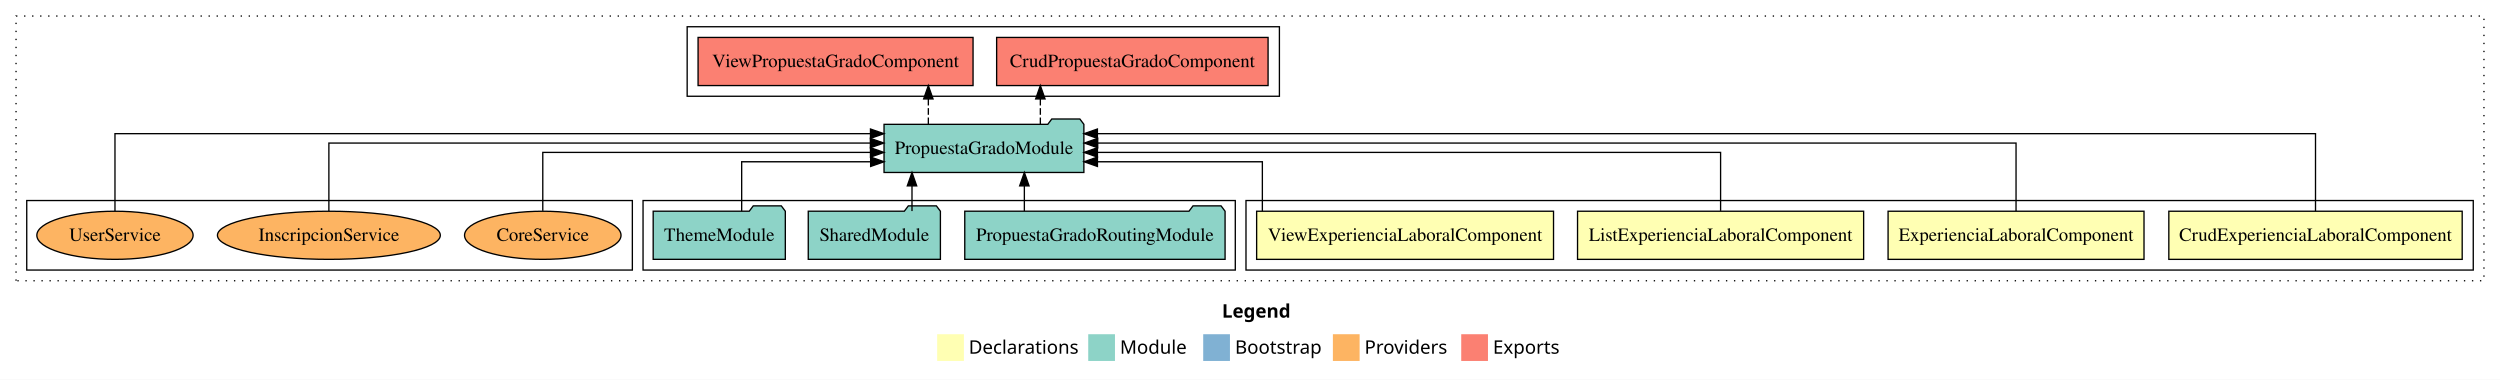
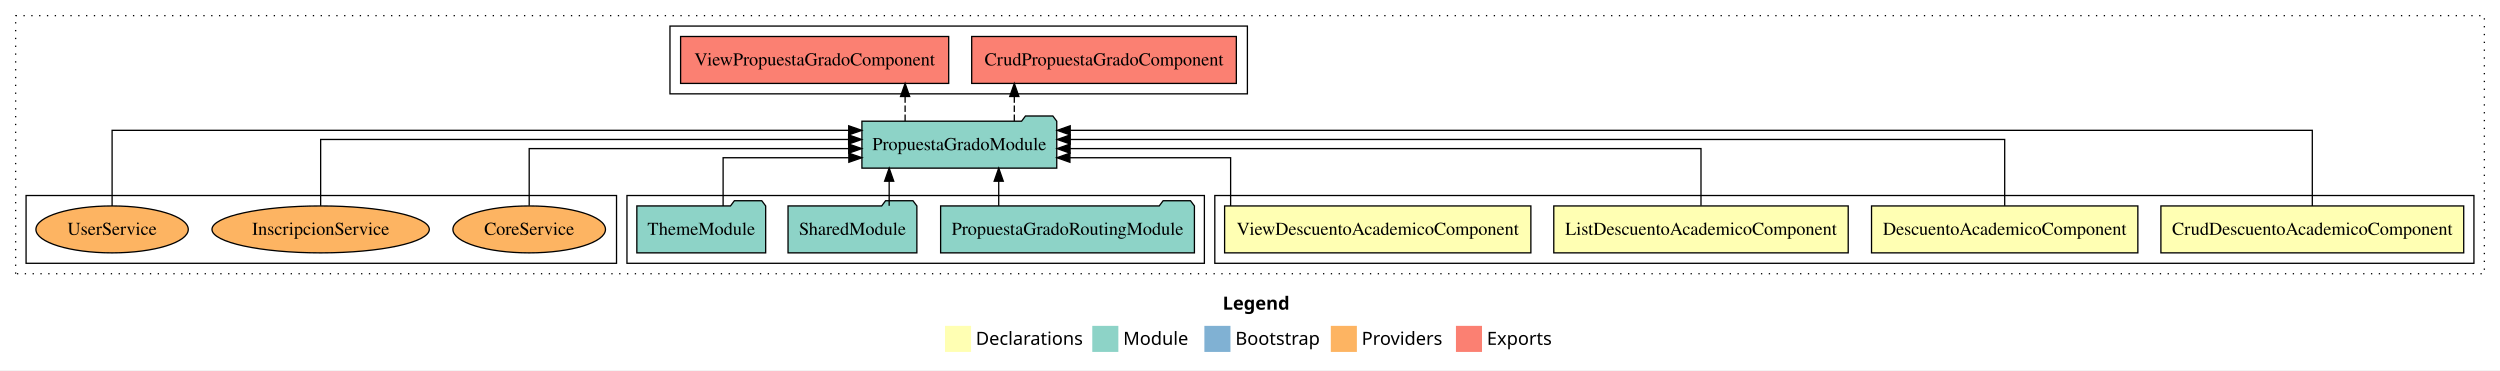
- <svg xmlns="http://www.w3.org/2000/svg" width="1870pt" height="284pt" viewBox="0.00 0.00 1870.00 284.00">
+ <svg xmlns="http://www.w3.org/2000/svg" width="1918pt" height="284pt" viewBox="0.00 0.00 1918.00 284.00">
  <g id="graph0" class="graph" transform="scale(1 1) rotate(0) translate(4 280)">
-     <polygon fill="#ffffff" stroke="transparent" points="-4,4 -4,-280 1866,-280 1866,4 -4,4" />
-     <text text-anchor="start" x="910.009" y="-42.4" font-family="sans-serif" font-weight="bold" font-size="14.00" fill="#000000">Legend</text>
-     <polygon fill="#ffffb3" stroke="transparent" points="697,-10 697,-30 717,-30 717,-10 697,-10" />
-     <text text-anchor="start" x="720.629" y="-15.4" font-family="sans-serif" font-size="14.00" fill="#000000">  Declarations</text>
-     <polygon fill="#8dd3c7" stroke="transparent" points="810,-10 810,-30 830,-30 830,-10 810,-10" />
-     <text text-anchor="start" x="833.725" y="-15.4" font-family="sans-serif" font-size="14.00" fill="#000000">  Module</text>
-     <polygon fill="#80b1d3" stroke="transparent" points="896,-10 896,-30 916,-30 916,-10 896,-10" />
-     <text text-anchor="start" x="919.781" y="-15.4" font-family="sans-serif" font-size="14.00" fill="#000000">  Bootstrap</text>
-     <polygon fill="#fdb462" stroke="transparent" points="993,-10 993,-30 1013,-30 1013,-10 993,-10" />
-     <text text-anchor="start" x="1016.673" y="-15.4" font-family="sans-serif" font-size="14.00" fill="#000000">  Providers</text>
-     <polygon fill="#fb8072" stroke="transparent" points="1089,-10 1089,-30 1109,-30 1109,-10 1089,-10" />
-     <text text-anchor="start" x="1112.726" y="-15.4" font-family="sans-serif" font-size="14.00" fill="#000000">  Exports</text>
+     <polygon fill="#ffffff" stroke="transparent" points="-4,4 -4,-280 1914,-280 1914,4 -4,4" />
+     <text text-anchor="start" x="934.009" y="-42.4" font-family="sans-serif" font-weight="bold" font-size="14.00" fill="#000000">Legend</text>
+     <polygon fill="#ffffb3" stroke="transparent" points="721,-10 721,-30 741,-30 741,-10 721,-10" />
+     <text text-anchor="start" x="744.629" y="-15.4" font-family="sans-serif" font-size="14.00" fill="#000000">  Declarations</text>
+     <polygon fill="#8dd3c7" stroke="transparent" points="834,-10 834,-30 854,-30 854,-10 834,-10" />
+     <text text-anchor="start" x="857.725" y="-15.4" font-family="sans-serif" font-size="14.00" fill="#000000">  Module</text>
+     <polygon fill="#80b1d3" stroke="transparent" points="920,-10 920,-30 940,-30 940,-10 920,-10" />
+     <text text-anchor="start" x="943.781" y="-15.4" font-family="sans-serif" font-size="14.00" fill="#000000">  Bootstrap</text>
+     <polygon fill="#fdb462" stroke="transparent" points="1017,-10 1017,-30 1037,-30 1037,-10 1017,-10" />
+     <text text-anchor="start" x="1040.673" y="-15.4" font-family="sans-serif" font-size="14.00" fill="#000000">  Providers</text>
+     <polygon fill="#fb8072" stroke="transparent" points="1113,-10 1113,-30 1133,-30 1133,-10 1113,-10" />
+     <text text-anchor="start" x="1136.726" y="-15.4" font-family="sans-serif" font-size="14.00" fill="#000000">  Exports</text>
    <g id="clust1" class="cluster">
-       <polygon fill="none" stroke="#000000" stroke-dasharray="1,5" points="8,-70 8,-268 1854,-268 1854,-70 8,-70" />
+       <polygon fill="none" stroke="#000000" stroke-dasharray="1,5" points="8,-70 8,-268 1902,-268 1902,-70 8,-70" />
    </g>
    <g id="clust2" class="cluster">
-       <polygon fill="none" stroke="#000000" points="928,-78 928,-130 1846,-130 1846,-78 928,-78" />
+       <polygon fill="none" stroke="#000000" points="928,-78 928,-130 1894,-130 1894,-78 928,-78" />
    </g>
    <g id="clust7" class="cluster">
      <polygon fill="none" stroke="#000000" points="477,-78 477,-130 920,-130 920,-78 477,-78" />
    </g>
    <g id="clust8" class="cluster">
      <polygon fill="none" stroke="#000000" points="510,-208 510,-260 953,-260 953,-208 510,-208" />
    </g>
    <g id="clust10" class="cluster">
      <polygon fill="none" stroke="#000000" points="16,-78 16,-130 469,-130 469,-78 16,-78" />
    </g>
    <g id="node1" class="node">
-       <polygon fill="#ffffb3" stroke="#000000" points="1837.716,-122 1618.284,-122 1618.284,-86 1837.716,-86 1837.716,-122" />
-       <text text-anchor="middle" x="1728" y="-99.8" font-family="Times,serif" font-size="14.00" fill="#000000">CrudExperienciaLaboralComponent</text>
+       <polygon fill="#ffffb3" stroke="#000000" points="1886.161,-122 1653.839,-122 1653.839,-86 1886.161,-86 1886.161,-122" />
+       <text text-anchor="middle" x="1770" y="-99.8" font-family="Times,serif" font-size="14.00" fill="#000000">CrudDescuentoAcademicoComponent</text>
    </g>
    <g id="node5" class="node">
      <polygon fill="#8dd3c7" stroke="#000000" points="806.739,-187 803.739,-191 782.739,-191 779.739,-187 657.261,-187 657.261,-151 806.739,-151 806.739,-187" />
      <text text-anchor="middle" x="732" y="-164.8" font-family="Times,serif" font-size="14.00" fill="#000000">PropuestaGradoModule</text>
    </g>
    <g id="edge1" class="edge">
-       <path fill="none" stroke="#000000" d="M1728,-122.011C1728,-144.485 1728,-180 1728,-180 1728,-180 816.862,-180 816.862,-180" />
-       <polygon fill="#000000" stroke="#000000" points="816.862,-176.5 806.862,-180 816.862,-183.5 816.862,-176.5" />
+       <path fill="none" stroke="#000000" d="M1770,-122.011C1770,-144.485 1770,-180 1770,-180 1770,-180 817.068,-180 817.068,-180" />
+       <polygon fill="#000000" stroke="#000000" points="817.068,-176.5 807.068,-180 817.068,-183.5 817.068,-176.5" />
    </g>
    <g id="node2" class="node">
-       <polygon fill="#ffffb3" stroke="#000000" points="1599.718,-122 1408.282,-122 1408.282,-86 1599.718,-86 1599.718,-122" />
-       <text text-anchor="middle" x="1504" y="-99.8" font-family="Times,serif" font-size="14.00" fill="#000000">ExperienciaLaboralComponent</text>
+       <polygon fill="#ffffb3" stroke="#000000" points="1636.164,-122 1431.836,-122 1431.836,-86 1636.164,-86 1636.164,-122" />
+       <text text-anchor="middle" x="1534" y="-99.8" font-family="Times,serif" font-size="14.00" fill="#000000">DescuentoAcademicoComponent</text>
    </g>
    <g id="edge2" class="edge">
-       <path fill="none" stroke="#000000" d="M1504,-122.129C1504,-142.572 1504,-173 1504,-173 1504,-173 817.076,-173 817.076,-173" />
-       <polygon fill="#000000" stroke="#000000" points="817.076,-169.5 807.076,-173 817.076,-176.5 817.076,-169.5" />
+       <path fill="none" stroke="#000000" d="M1534,-122.129C1534,-142.572 1534,-173 1534,-173 1534,-173 817.09,-173 817.09,-173" />
+       <polygon fill="#000000" stroke="#000000" points="817.09,-169.5 807.09,-173 817.09,-176.5 817.09,-169.5" />
    </g>
    <g id="node3" class="node">
-       <polygon fill="#ffffb3" stroke="#000000" points="1389.997,-122 1176.003,-122 1176.003,-86 1389.997,-86 1389.997,-122" />
-       <text text-anchor="middle" x="1283" y="-99.8" font-family="Times,serif" font-size="14.00" fill="#000000">ListExperienciaLaboralComponent</text>
+       <polygon fill="#ffffb3" stroke="#000000" points="1413.943,-122 1188.057,-122 1188.057,-86 1413.943,-86 1413.943,-122" />
+       <text text-anchor="middle" x="1301" y="-99.8" font-family="Times,serif" font-size="14.00" fill="#000000">ListDescuentoAcademicoComponent</text>
    </g>
    <g id="edge3" class="edge">
-       <path fill="none" stroke="#000000" d="M1283,-122.267C1283,-140.555 1283,-166 1283,-166 1283,-166 816.884,-166 816.884,-166" />
-       <polygon fill="#000000" stroke="#000000" points="816.884,-162.5 806.884,-166 816.884,-169.5 816.884,-162.5" />
+       <path fill="none" stroke="#000000" d="M1301,-122.267C1301,-140.555 1301,-166 1301,-166 1301,-166 816.972,-166 816.972,-166" />
+       <polygon fill="#000000" stroke="#000000" points="816.972,-162.5 806.972,-166 816.972,-169.5 816.972,-162.5" />
    </g>
    <g id="node4" class="node">
-       <polygon fill="#ffffb3" stroke="#000000" points="1158.037,-122 935.963,-122 935.963,-86 1158.037,-86 1158.037,-122" />
-       <text text-anchor="middle" x="1047" y="-99.8" font-family="Times,serif" font-size="14.00" fill="#000000">ViewExperienciaLaboralComponent</text>
+       <polygon fill="#ffffb3" stroke="#000000" points="1170.483,-122 935.517,-122 935.517,-86 1170.483,-86 1170.483,-122" />
+       <text text-anchor="middle" x="1053" y="-99.8" font-family="Times,serif" font-size="14.00" fill="#000000">ViewDescuentoAcademicoComponent</text>
    </g>
    <g id="edge4" class="edge">
-       <path fill="none" stroke="#000000" d="M940.246,-122.009C940.246,-138.049 940.246,-159 940.246,-159 940.246,-159 816.887,-159 816.887,-159" />
-       <polygon fill="#000000" stroke="#000000" points="816.887,-155.5 806.887,-159 816.887,-162.5 816.887,-155.5" />
+       <path fill="none" stroke="#000000" d="M940.134,-122.009C940.134,-138.049 940.134,-159 940.134,-159 940.134,-159 816.847,-159 816.847,-159" />
+       <polygon fill="#000000" stroke="#000000" points="816.847,-155.5 806.847,-159 816.847,-162.5 816.847,-155.5" />
    </g>
    <g id="node9" class="node">
      <polygon fill="#fb8072" stroke="#000000" points="944.519,-252 741.481,-252 741.481,-216 944.519,-216 944.519,-252" />
      <text text-anchor="middle" x="843" y="-229.8" font-family="Times,serif" font-size="14.00" fill="#000000">CrudPropuestaGradoComponent </text>
    </g>
    <g id="edge8" class="edge">
      <path fill="none" stroke="#000000" stroke-dasharray="5,2" d="M774.18,-187.106C774.18,-187.106 774.18,-205.991 774.18,-205.991" />
      <polygon fill="#000000" stroke="#000000" points="770.68,-205.991 774.18,-215.991 777.68,-205.991 770.68,-205.991" />
    </g>
    <g id="node10" class="node">
      <polygon fill="#fb8072" stroke="#000000" points="723.841,-252 518.159,-252 518.159,-216 723.841,-216 723.841,-252" />
      <text text-anchor="middle" x="621" y="-229.8" font-family="Times,serif" font-size="14.00" fill="#000000">ViewPropuestaGradoComponent </text>
    </g>
    <g id="edge9" class="edge">
      <path fill="none" stroke="#000000" stroke-dasharray="5,2" d="M690.4,-187.106C690.4,-187.106 690.4,-205.991 690.4,-205.991" />
      <polygon fill="#000000" stroke="#000000" points="686.9,-205.991 690.4,-215.991 693.9,-205.991 686.9,-205.991" />
    </g>
    <g id="node6" class="node">
      <polygon fill="#8dd3c7" stroke="#000000" points="912.357,-122 909.357,-126 888.357,-126 885.357,-122 717.643,-122 717.643,-86 912.357,-86 912.357,-122" />
      <text text-anchor="middle" x="815" y="-99.8" font-family="Times,serif" font-size="14.00" fill="#000000">PropuestaGradoRoutingModule</text>
    </g>
    <g id="edge5" class="edge">
      <path fill="none" stroke="#000000" d="M762.221,-122.106C762.221,-122.106 762.221,-140.991 762.221,-140.991" />
      <polygon fill="#000000" stroke="#000000" points="758.721,-140.991 762.221,-150.991 765.721,-140.991 758.721,-140.991" />
    </g>
    <g id="node7" class="node">
      <polygon fill="#8dd3c7" stroke="#000000" points="699.423,-122 696.423,-126 675.423,-126 672.423,-122 600.577,-122 600.577,-86 699.423,-86 699.423,-122" />
      <text text-anchor="middle" x="650" y="-99.8" font-family="Times,serif" font-size="14.00" fill="#000000">SharedModule</text>
    </g>
    <g id="edge6" class="edge">
      <path fill="none" stroke="#000000" d="M678.171,-122.106C678.171,-122.106 678.171,-140.991 678.171,-140.991" />
      <polygon fill="#000000" stroke="#000000" points="674.671,-140.991 678.171,-150.991 681.671,-140.991 674.671,-140.991" />
    </g>
    <g id="node8" class="node">
      <polygon fill="#8dd3c7" stroke="#000000" points="583.423,-122 580.423,-126 559.423,-126 556.423,-122 484.577,-122 484.577,-86 583.423,-86 583.423,-122" />
      <text text-anchor="middle" x="534" y="-99.8" font-family="Times,serif" font-size="14.00" fill="#000000">ThemeModule</text>
    </g>
    <g id="edge7" class="edge">
      <path fill="none" stroke="#000000" d="M550.77,-122.009C550.77,-138.049 550.77,-159 550.77,-159 550.77,-159 647.241,-159 647.241,-159" />
      <polygon fill="#000000" stroke="#000000" points="647.241,-162.5 657.241,-159 647.241,-155.5 647.241,-162.5" />
    </g>
    <g id="node11" class="node">
      <ellipse fill="#fdb462" stroke="#000000" cx="402" cy="-104" rx="58.525" ry="18" />
      <text text-anchor="middle" x="402" y="-99.8" font-family="Times,serif" font-size="14.00" fill="#000000">CoreService</text>
    </g>
    <g id="edge10" class="edge">
      <path fill="none" stroke="#000000" d="M402,-122.267C402,-140.555 402,-166 402,-166 402,-166 647.118,-166 647.118,-166" />
      <polygon fill="#000000" stroke="#000000" points="647.118,-169.5 657.118,-166 647.118,-162.5 647.118,-169.5" />
    </g>
    <g id="node12" class="node">
      <ellipse fill="#fdb462" stroke="#000000" cx="242" cy="-104" rx="83.364" ry="18" />
      <text text-anchor="middle" x="242" y="-99.8" font-family="Times,serif" font-size="14.00" fill="#000000">InscripcionService</text>
    </g>
    <g id="edge11" class="edge">
      <path fill="none" stroke="#000000" d="M242,-122.129C242,-142.572 242,-173 242,-173 242,-173 647.046,-173 647.046,-173" />
      <polygon fill="#000000" stroke="#000000" points="647.046,-176.5 657.046,-173 647.046,-169.5 647.046,-176.5" />
    </g>
    <g id="node13" class="node">
      <ellipse fill="#fdb462" stroke="#000000" cx="82" cy="-104" rx="58.441" ry="18" />
      <text text-anchor="middle" x="82" y="-99.8" font-family="Times,serif" font-size="14.00" fill="#000000">UserService</text>
    </g>
    <g id="edge12" class="edge">
      <path fill="none" stroke="#000000" d="M82,-122.011C82,-144.485 82,-180 82,-180 82,-180 647.12,-180 647.12,-180" />
      <polygon fill="#000000" stroke="#000000" points="647.12,-183.5 657.12,-180 647.12,-176.5 647.12,-183.5" />
    </g>
  </g>
</svg>
